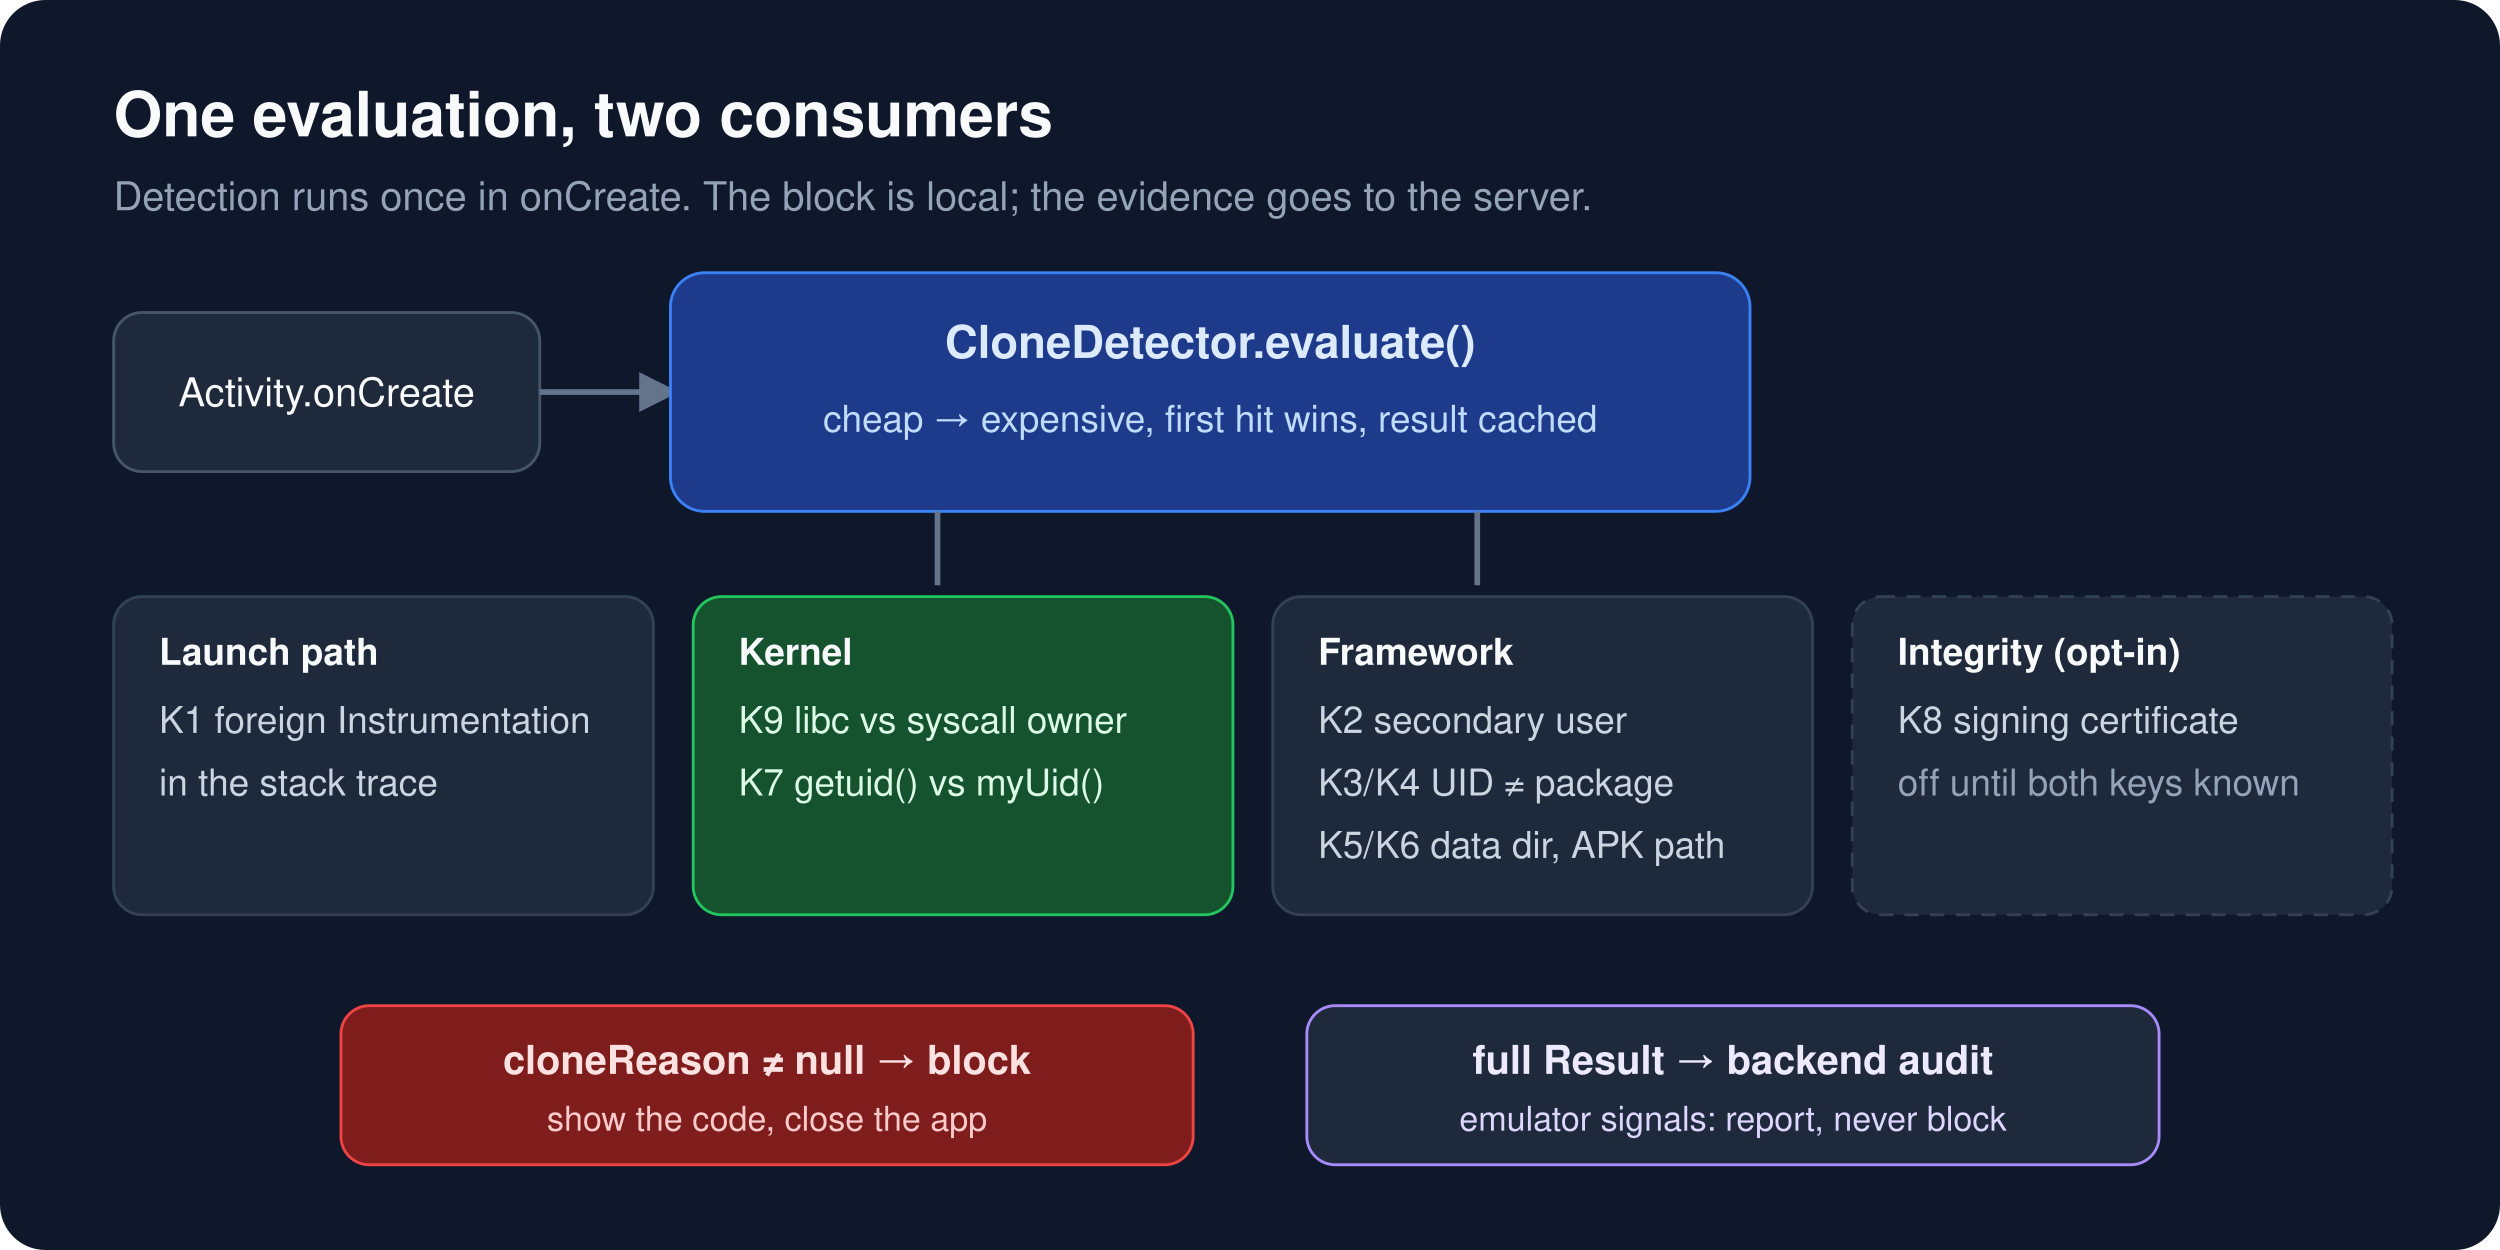
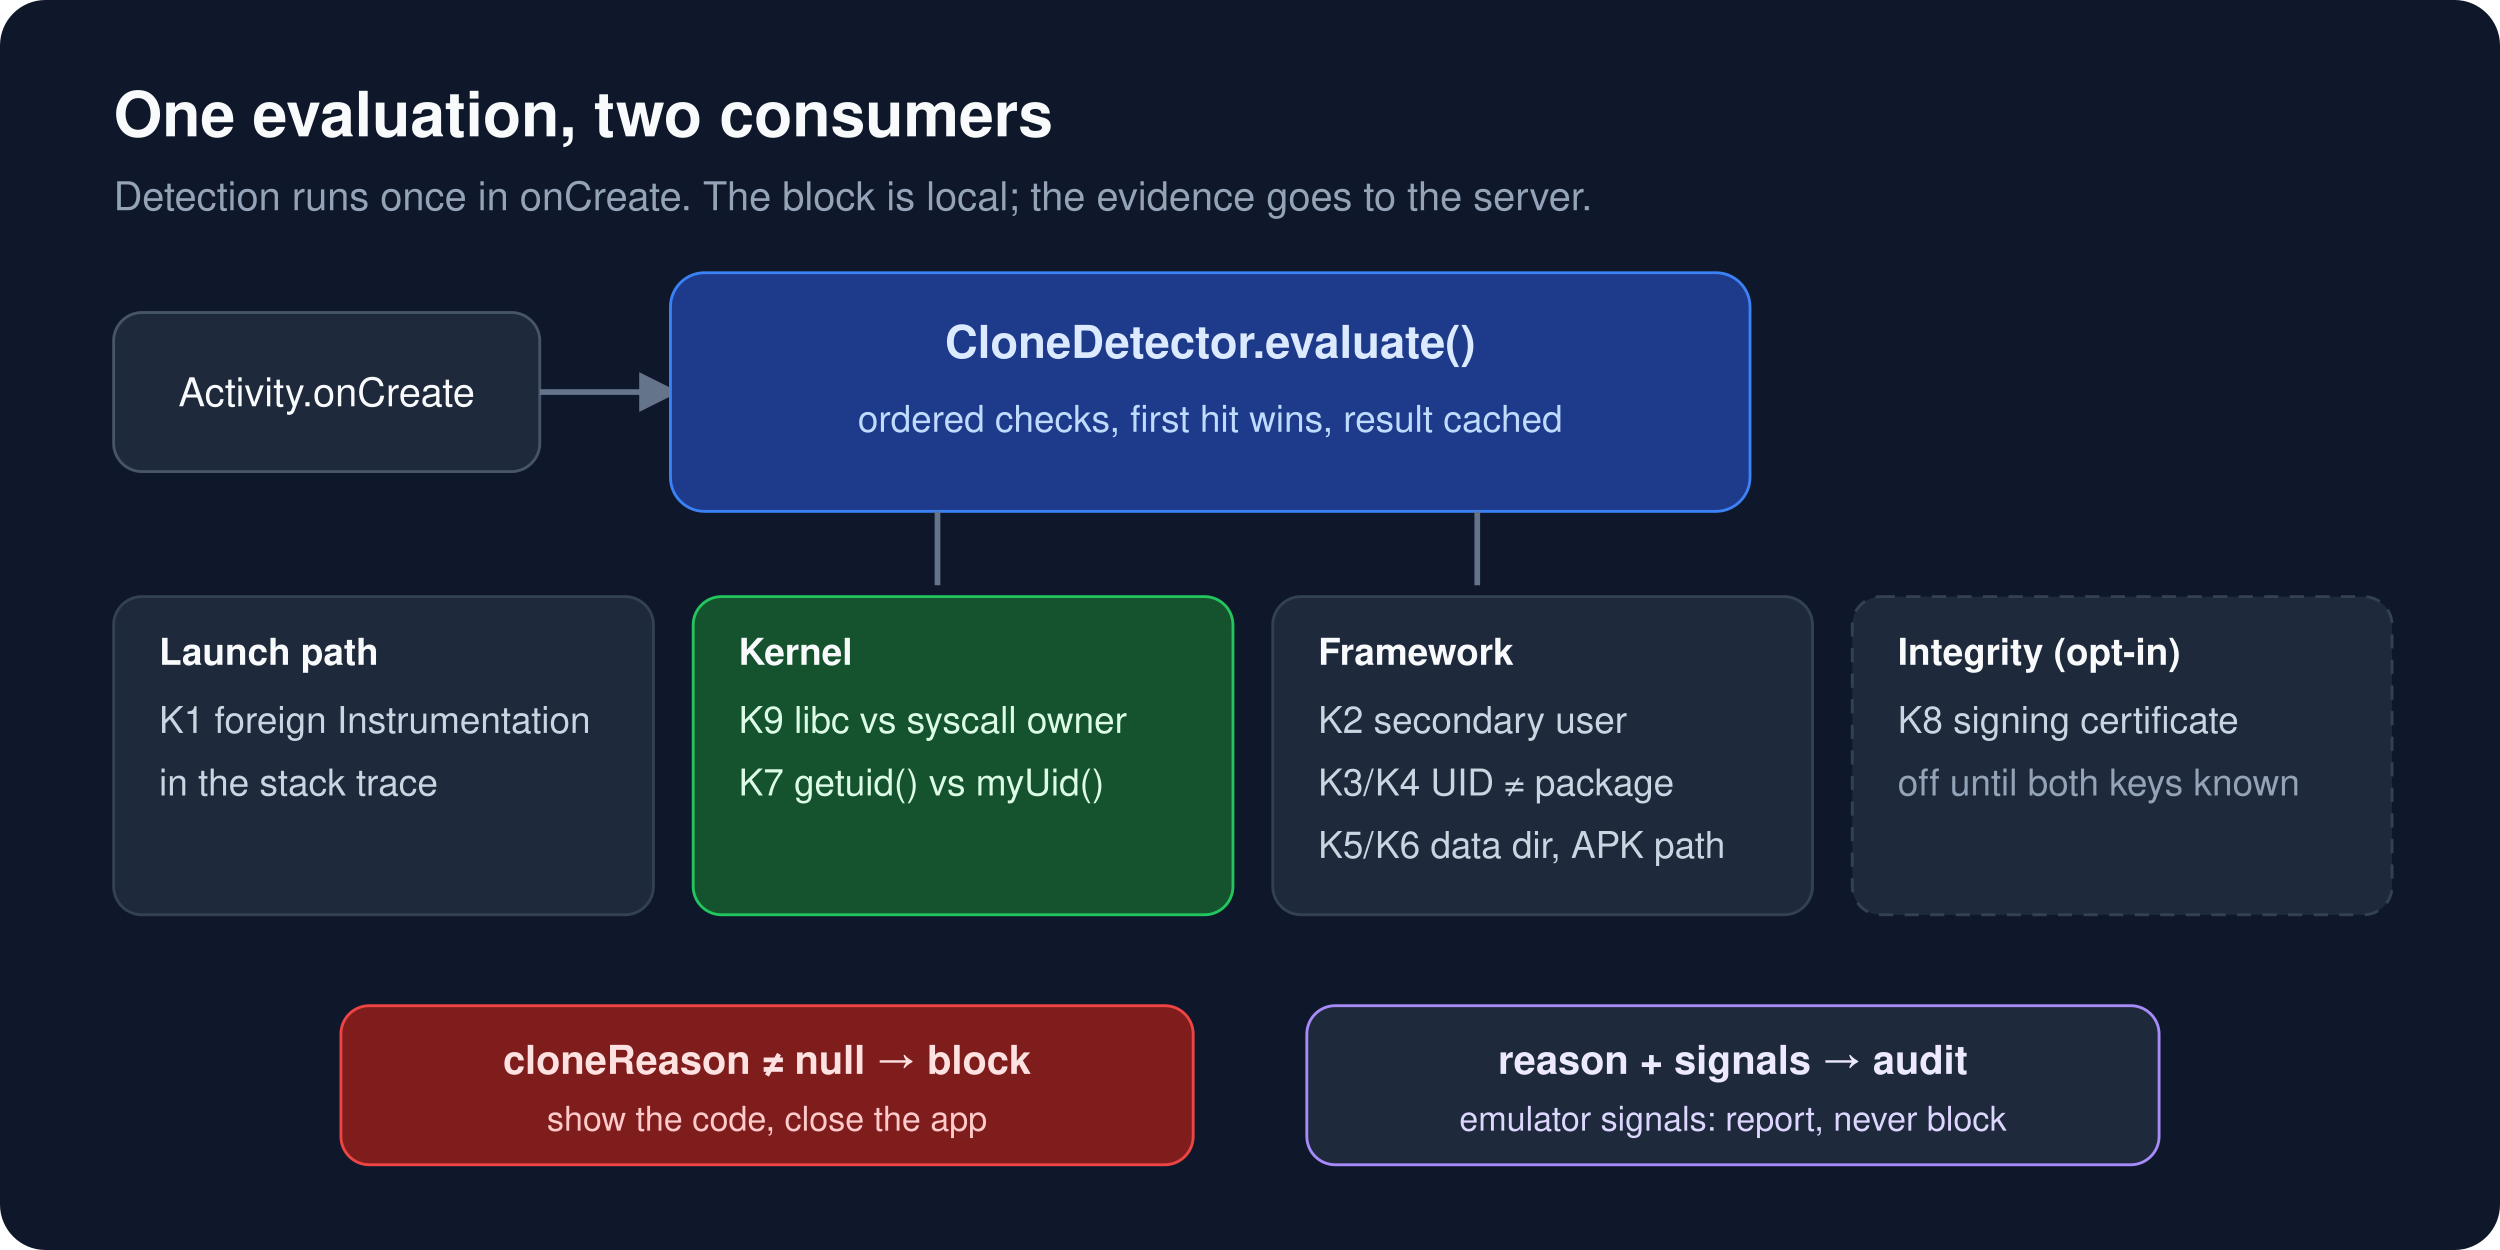
<svg xmlns="http://www.w3.org/2000/svg" viewBox="0 0 880 440" font-family="-apple-system, Segoe UI, Helvetica, Arial, sans-serif">
  <rect width="880" height="440" rx="16" fill="#0f172a" />
  <text x="40" y="48" fill="#f8fafc" font-size="22" font-weight="700">One evaluation, two consumers</text>
  <text x="40" y="74" fill="#94a3b8" font-size="14">Detection runs once in onCreate. The block is local; the evidence goes to the server.</text>
  <rect x="40" y="110" width="150" height="56" rx="10" fill="#1e293b" stroke="#475569" />
  <text x="115" y="143" fill="#f8fafc" font-size="14" text-anchor="middle">Activity.onCreate</text>
  <path d="M190 138 H232" stroke="#64748b" stroke-width="2" marker-end="url(#a)" />
  <rect x="236" y="96" width="380" height="84" rx="12" fill="#1e3a8a" stroke="#3b82f6" />
  <text x="426" y="126" fill="#dbeafe" font-size="16" text-anchor="middle" font-weight="700">CloneDetector.evaluate()</text>
-   <text x="426" y="152" fill="#bfdbfe" font-size="13" text-anchor="middle">cheap → expensive, first hit wins, result cached</text>
+   <text x="426" y="152" fill="#bfdbfe" font-size="13" text-anchor="middle">ordered checks, first hit wins, result cached</text>
  <g font-size="13">
    <rect x="40" y="210" width="190" height="112" rx="10" fill="#1e293b" stroke="#334155" />
    <text x="56" y="234" fill="#f8fafc" font-weight="700">Launch path</text>
    <text x="56" y="258" fill="#cbd5e1">K1  foreign Instrumentation</text>
    <text x="56" y="280" fill="#cbd5e1">     in the stack trace</text>
    <rect x="244" y="210" width="190" height="112" rx="10" fill="#14532d" stroke="#22c55e" />
    <text x="260" y="234" fill="#f8fafc" font-weight="700">Kernel</text>
    <text x="260" y="258" fill="#dcfce7">K9  libc vs syscall owner</text>
    <text x="260" y="280" fill="#dcfce7">K7  getuid() vs myUid()</text>
    <rect x="448" y="210" width="190" height="112" rx="10" fill="#1e293b" stroke="#334155" />
    <text x="464" y="234" fill="#f8fafc" font-weight="700">Framework</text>
    <text x="464" y="258" fill="#cbd5e1">K2  secondary user</text>
    <text x="464" y="280" fill="#cbd5e1">K3/K4  UID ≠ package</text>
    <text x="464" y="302" fill="#cbd5e1">K5/K6  data dir, APK path</text>
    <rect x="652" y="210" width="190" height="112" rx="10" fill="#1e293b" stroke="#334155" stroke-dasharray="5 4" />
    <text x="668" y="234" fill="#f8fafc" font-weight="700">Integrity (opt-in)</text>
    <text x="668" y="258" fill="#cbd5e1">K8  signing certificate</text>
    <text x="668" y="280" fill="#94a3b8">off until both keys known</text>
  </g>
  <path d="M330 180 V206" stroke="#64748b" stroke-width="2" />
  <path d="M520 180 V206" stroke="#64748b" stroke-width="2" />
  <rect x="120" y="354" width="300" height="56" rx="10" fill="#7f1d1d" stroke="#ef4444" />
  <text x="270" y="378" fill="#fee2e2" font-size="14" text-anchor="middle" font-weight="700">cloneReason ≠ null → block</text>
  <text x="270" y="398" fill="#fecaca" font-size="12" text-anchor="middle">show the code, close the app</text>
  <rect x="460" y="354" width="300" height="56" rx="10" fill="#1e293b" stroke="#a78bfa" />
-   <text x="610" y="378" fill="#ede9fe" font-size="14" text-anchor="middle" font-weight="700">full Result → backend audit</text>
+   <text x="610" y="378" fill="#ede9fe" font-size="14" text-anchor="middle" font-weight="700">reason + signals → audit</text>
  <text x="610" y="398" fill="#ddd6fe" font-size="12" text-anchor="middle">emulator signals: report, never block</text>
  <defs>
    <marker id="a" viewBox="0 0 10 10" refX="5" refY="5" markerWidth="7" markerHeight="7" orient="auto">
      <path d="M0 0 L10 5 L0 10z" fill="#64748b" />
    </marker>
  </defs>
</svg>
